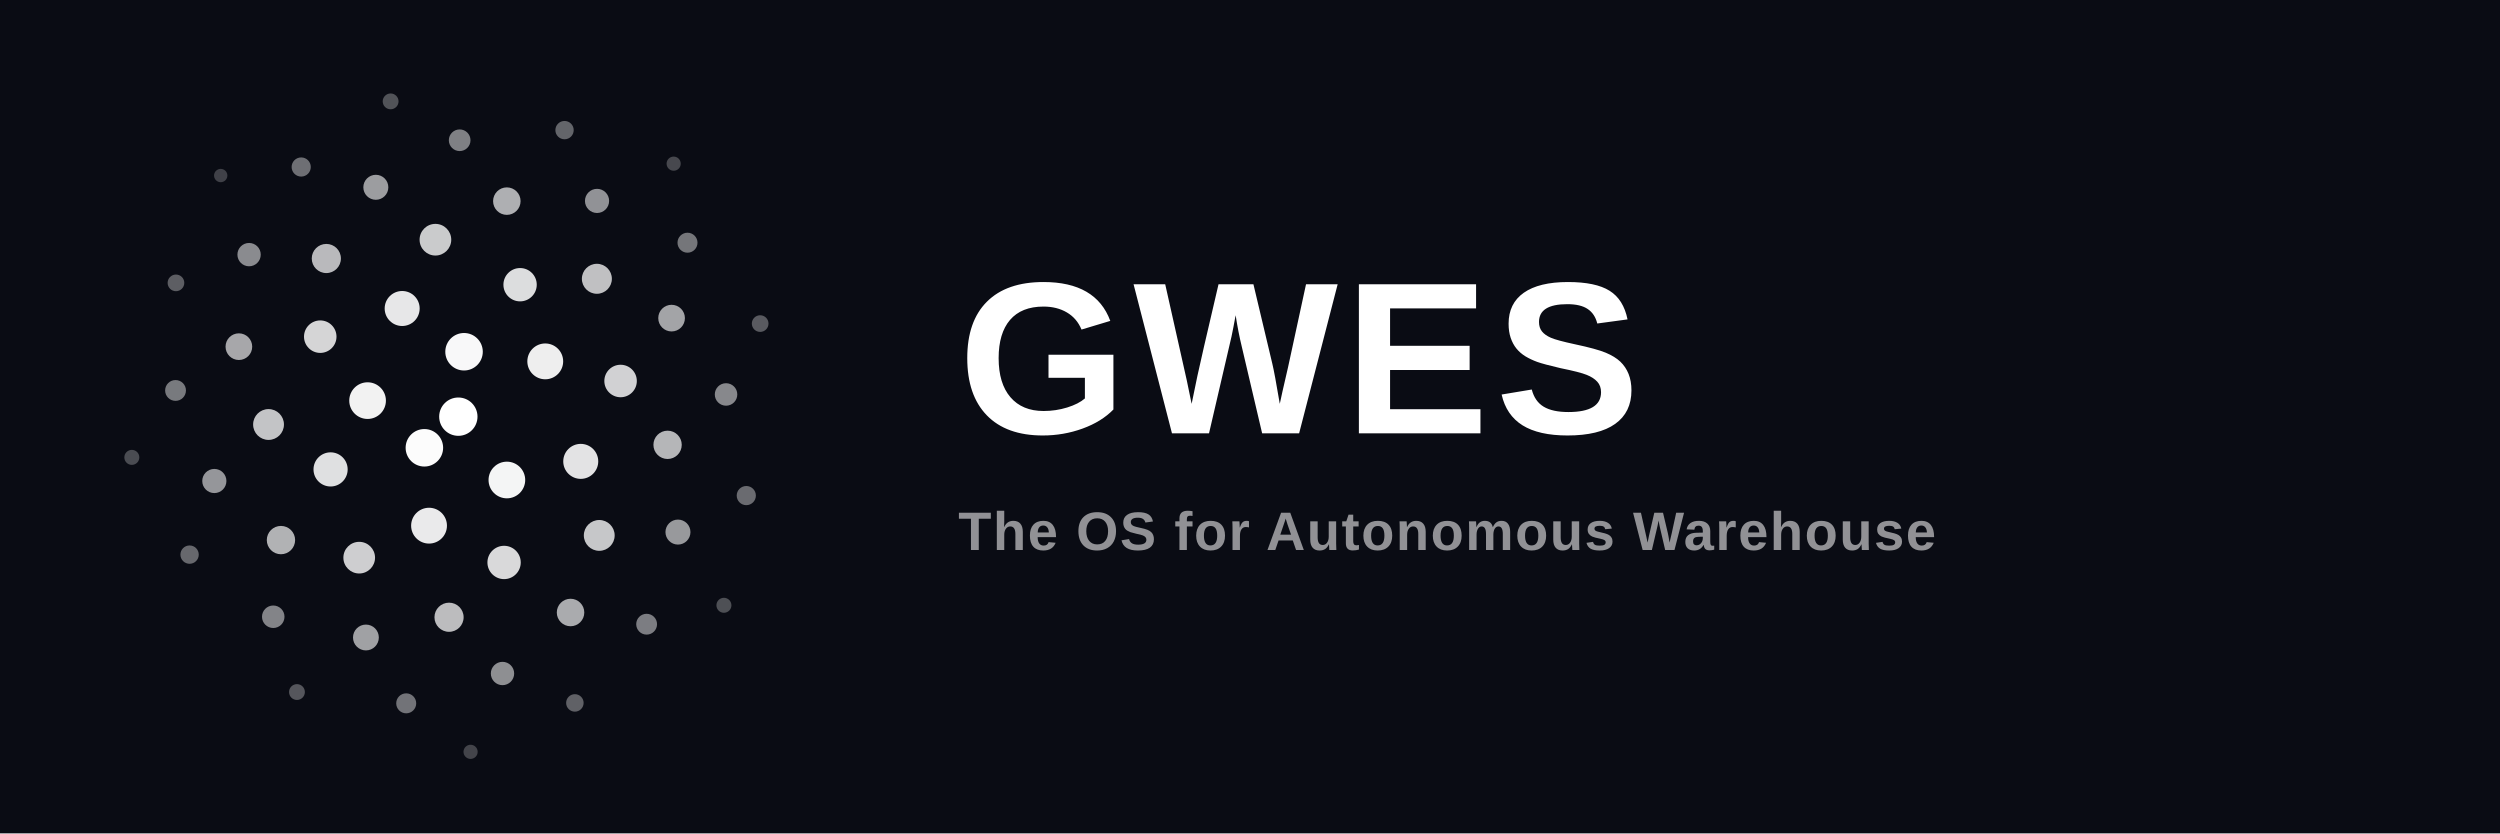
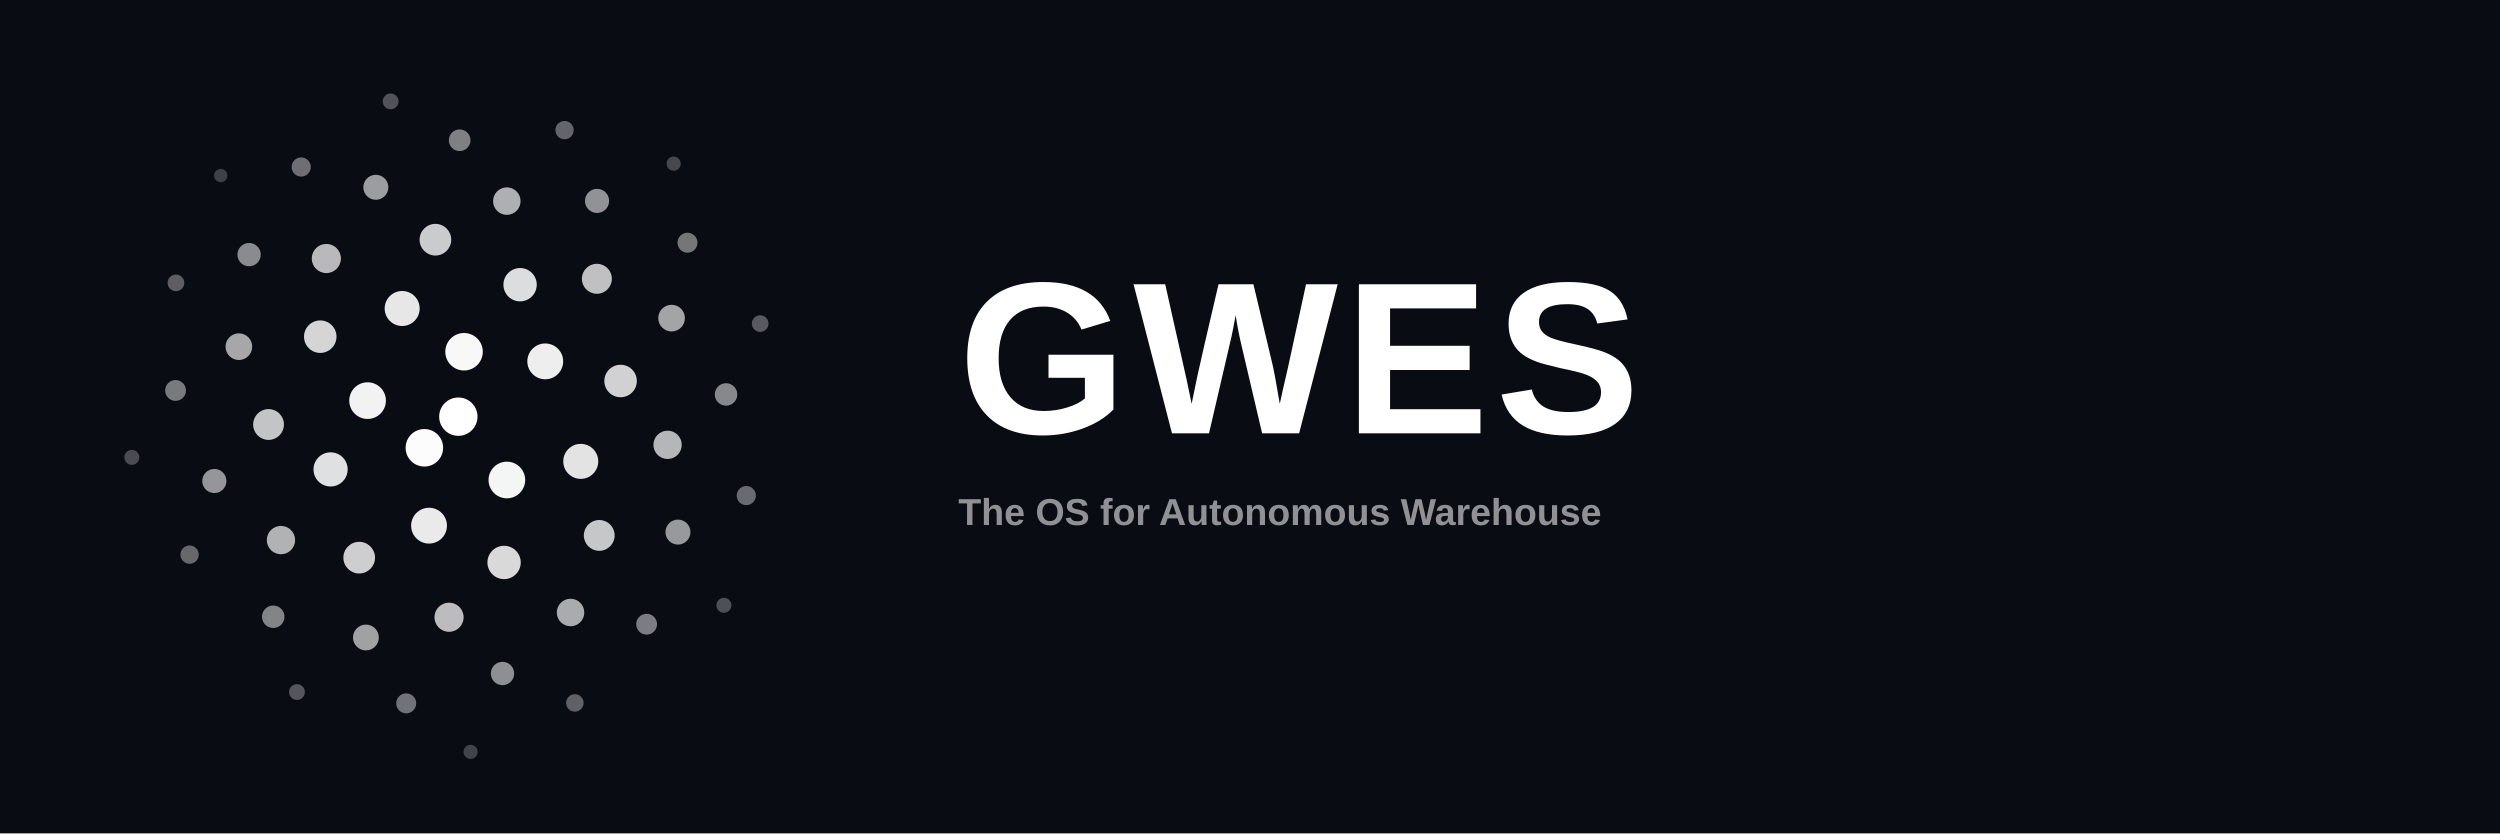
<svg xmlns="http://www.w3.org/2000/svg" viewBox="0 0 600 200">
  <rect width="600" height="200" fill="#0A0C14" />
  <circle cx="110.00" cy="100.00" r="4.6" fill="#FFFFFF" opacity="1.0" />
  <circle cx="101.85" cy="107.47" r="4.5" fill="#FFFFFF" opacity="0.986" />
  <circle cx="111.37" cy="84.42" r="4.5" fill="#FFFFFF" opacity="0.971" />
  <circle cx="121.65" cy="115.20" r="4.4" fill="#FFFFFF" opacity="0.957" />
  <circle cx="88.22" cy="96.15" r="4.4" fill="#FFFFFF" opacity="0.942" />
  <circle cx="130.86" cy="86.73" r="4.3" fill="#FFFFFF" opacity="0.928" />
  <circle cx="102.97" cy="126.16" r="4.3" fill="#FFFFFF" opacity="0.913" />
  <circle cx="96.52" cy="74.04" r="4.2" fill="#FFFFFF" opacity="0.899" />
  <circle cx="139.38" cy="110.73" r="4.2" fill="#FFFFFF" opacity="0.884" />
  <circle cx="79.34" cy="112.66" r="4.1" fill="#FFFFFF" opacity="0.87" />
  <circle cx="124.82" cy="68.33" r="4.0" fill="#FFFFFF" opacity="0.856" />
  <circle cx="120.98" cy="134.99" r="4.0" fill="#FFFFFF" opacity="0.841" />
  <circle cx="76.86" cy="80.80" r="3.9" fill="#FFFFFF" opacity="0.827" />
  <circle cx="148.94" cy="91.44" r="3.9" fill="#FFFFFF" opacity="0.812" />
  <circle cx="86.21" cy="133.84" r="3.8" fill="#FFFFFF" opacity="0.798" />
  <circle cx="104.50" cy="57.53" r="3.8" fill="#FFFFFF" opacity="0.783" />
  <circle cx="143.82" cy="128.50" r="3.7" fill="#FFFFFF" opacity="0.769" />
  <circle cx="64.45" cy="101.88" r="3.7" fill="#FFFFFF" opacity="0.754" />
  <circle cx="143.25" cy="66.91" r="3.6" fill="#FFFFFF" opacity="0.74" />
  <circle cx="107.77" cy="148.14" r="3.5" fill="#FFFFFF" opacity="0.726" />
  <circle cx="78.32" cy="62.04" r="3.5" fill="#FFFFFF" opacity="0.711" />
  <circle cx="160.22" cy="106.76" r="3.4" fill="#FFFFFF" opacity="0.697" />
  <circle cx="67.43" cy="129.62" r="3.4" fill="#FFFFFF" opacity="0.682" />
  <circle cx="121.64" cy="48.27" r="3.3" fill="#FFFFFF" opacity="0.668" />
  <circle cx="136.93" cy="147.00" r="3.3" fill="#FFFFFF" opacity="0.653" />
  <circle cx="57.33" cy="83.20" r="3.2" fill="#FFFFFF" opacity="0.639" />
  <circle cx="161.18" cy="76.35" r="3.2" fill="#FFFFFF" opacity="0.624" />
  <circle cx="87.82" cy="153.00" r="3.1" fill="#FFFFFF" opacity="0.61" />
  <circle cx="90.20" cy="44.95" r="3.0" fill="#FFFFFF" opacity="0.596" />
  <circle cx="162.71" cy="127.70" r="3.0" fill="#FFFFFF" opacity="0.581" />
  <circle cx="51.44" cy="115.44" r="2.9" fill="#FFFFFF" opacity="0.567" />
  <circle cx="143.29" cy="48.22" r="2.9" fill="#FFFFFF" opacity="0.552" />
  <circle cx="120.60" cy="161.64" r="2.8" fill="#FFFFFF" opacity="0.538" />
  <circle cx="59.78" cy="61.11" r="2.8" fill="#FFFFFF" opacity="0.523" />
  <circle cx="174.25" cy="94.67" r="2.7" fill="#FFFFFF" opacity="0.509" />
  <circle cx="65.58" cy="148.02" r="2.7" fill="#FFFFFF" opacity="0.494" />
  <circle cx="110.32" cy="33.66" r="2.6" fill="#FFFFFF" opacity="0.48" />
  <circle cx="155.19" cy="149.81" r="2.5" fill="#FFFFFF" opacity="0.466" />
  <circle cx="42.13" cy="93.71" r="2.5" fill="#FFFFFF" opacity="0.451" />
  <circle cx="165.00" cy="58.25" r="2.4" fill="#FFFFFF" opacity="0.437" />
  <circle cx="97.49" cy="168.80" r="2.4" fill="#FFFFFF" opacity="0.422" />
  <circle cx="72.29" cy="40.08" r="2.3" fill="#FFFFFF" opacity="0.408" />
  <circle cx="179.11" cy="118.94" r="2.3" fill="#FFFFFF" opacity="0.393" />
  <circle cx="45.50" cy="133.11" r="2.2" fill="#FFFFFF" opacity="0.379" />
  <circle cx="135.49" cy="31.23" r="2.2" fill="#FFFFFF" opacity="0.364" />
  <circle cx="137.97" cy="168.70" r="2.1" fill="#FFFFFF" opacity="0.35" />
  <circle cx="42.23" cy="67.89" r="2.0" fill="#FFFFFF" opacity="0.336" />
  <circle cx="182.44" cy="77.66" r="2.0" fill="#FFFFFF" opacity="0.321" />
  <circle cx="71.27" cy="166.09" r="1.9" fill="#FFFFFF" opacity="0.307" />
  <circle cx="93.75" cy="24.33" r="1.9" fill="#FFFFFF" opacity="0.292" />
  <circle cx="173.74" cy="145.27" r="1.8" fill="#FFFFFF" opacity="0.278" />
  <circle cx="31.64" cy="109.77" r="1.8" fill="#FFFFFF" opacity="0.263" />
  <circle cx="161.68" cy="39.28" r="1.7" fill="#FFFFFF" opacity="0.249" />
  <circle cx="112.94" cy="180.44" r="1.7" fill="#FFFFFF" opacity="0.234" />
  <circle cx="52.97" cy="42.13" r="1.6" fill="#FFFFFF" opacity="0.22" />
  <text x="230" y="104" font-family="'Archivo','Helvetica Neue',Arial,sans-serif" font-weight="700" font-size="52" letter-spacing="0.03em" fill="#FFFFFF">GWES</text>
-   <text x="230" y="132" font-family="'Archivo','Helvetica Neue',Arial,sans-serif" font-weight="700" font-size="13" letter-spacing="0.03em" fill="#FFFFFF" opacity="0.55">The OS for Autonomous Warehouse</text>
+   <text x="230" y="126" font-family="'Archivo','Helvetica Neue',Arial,sans-serif" font-weight="700" font-size="9" letter-spacing="0" fill="#FFFFFF" opacity="0.55">The OS for Autonomous Warehouse</text>
</svg>
